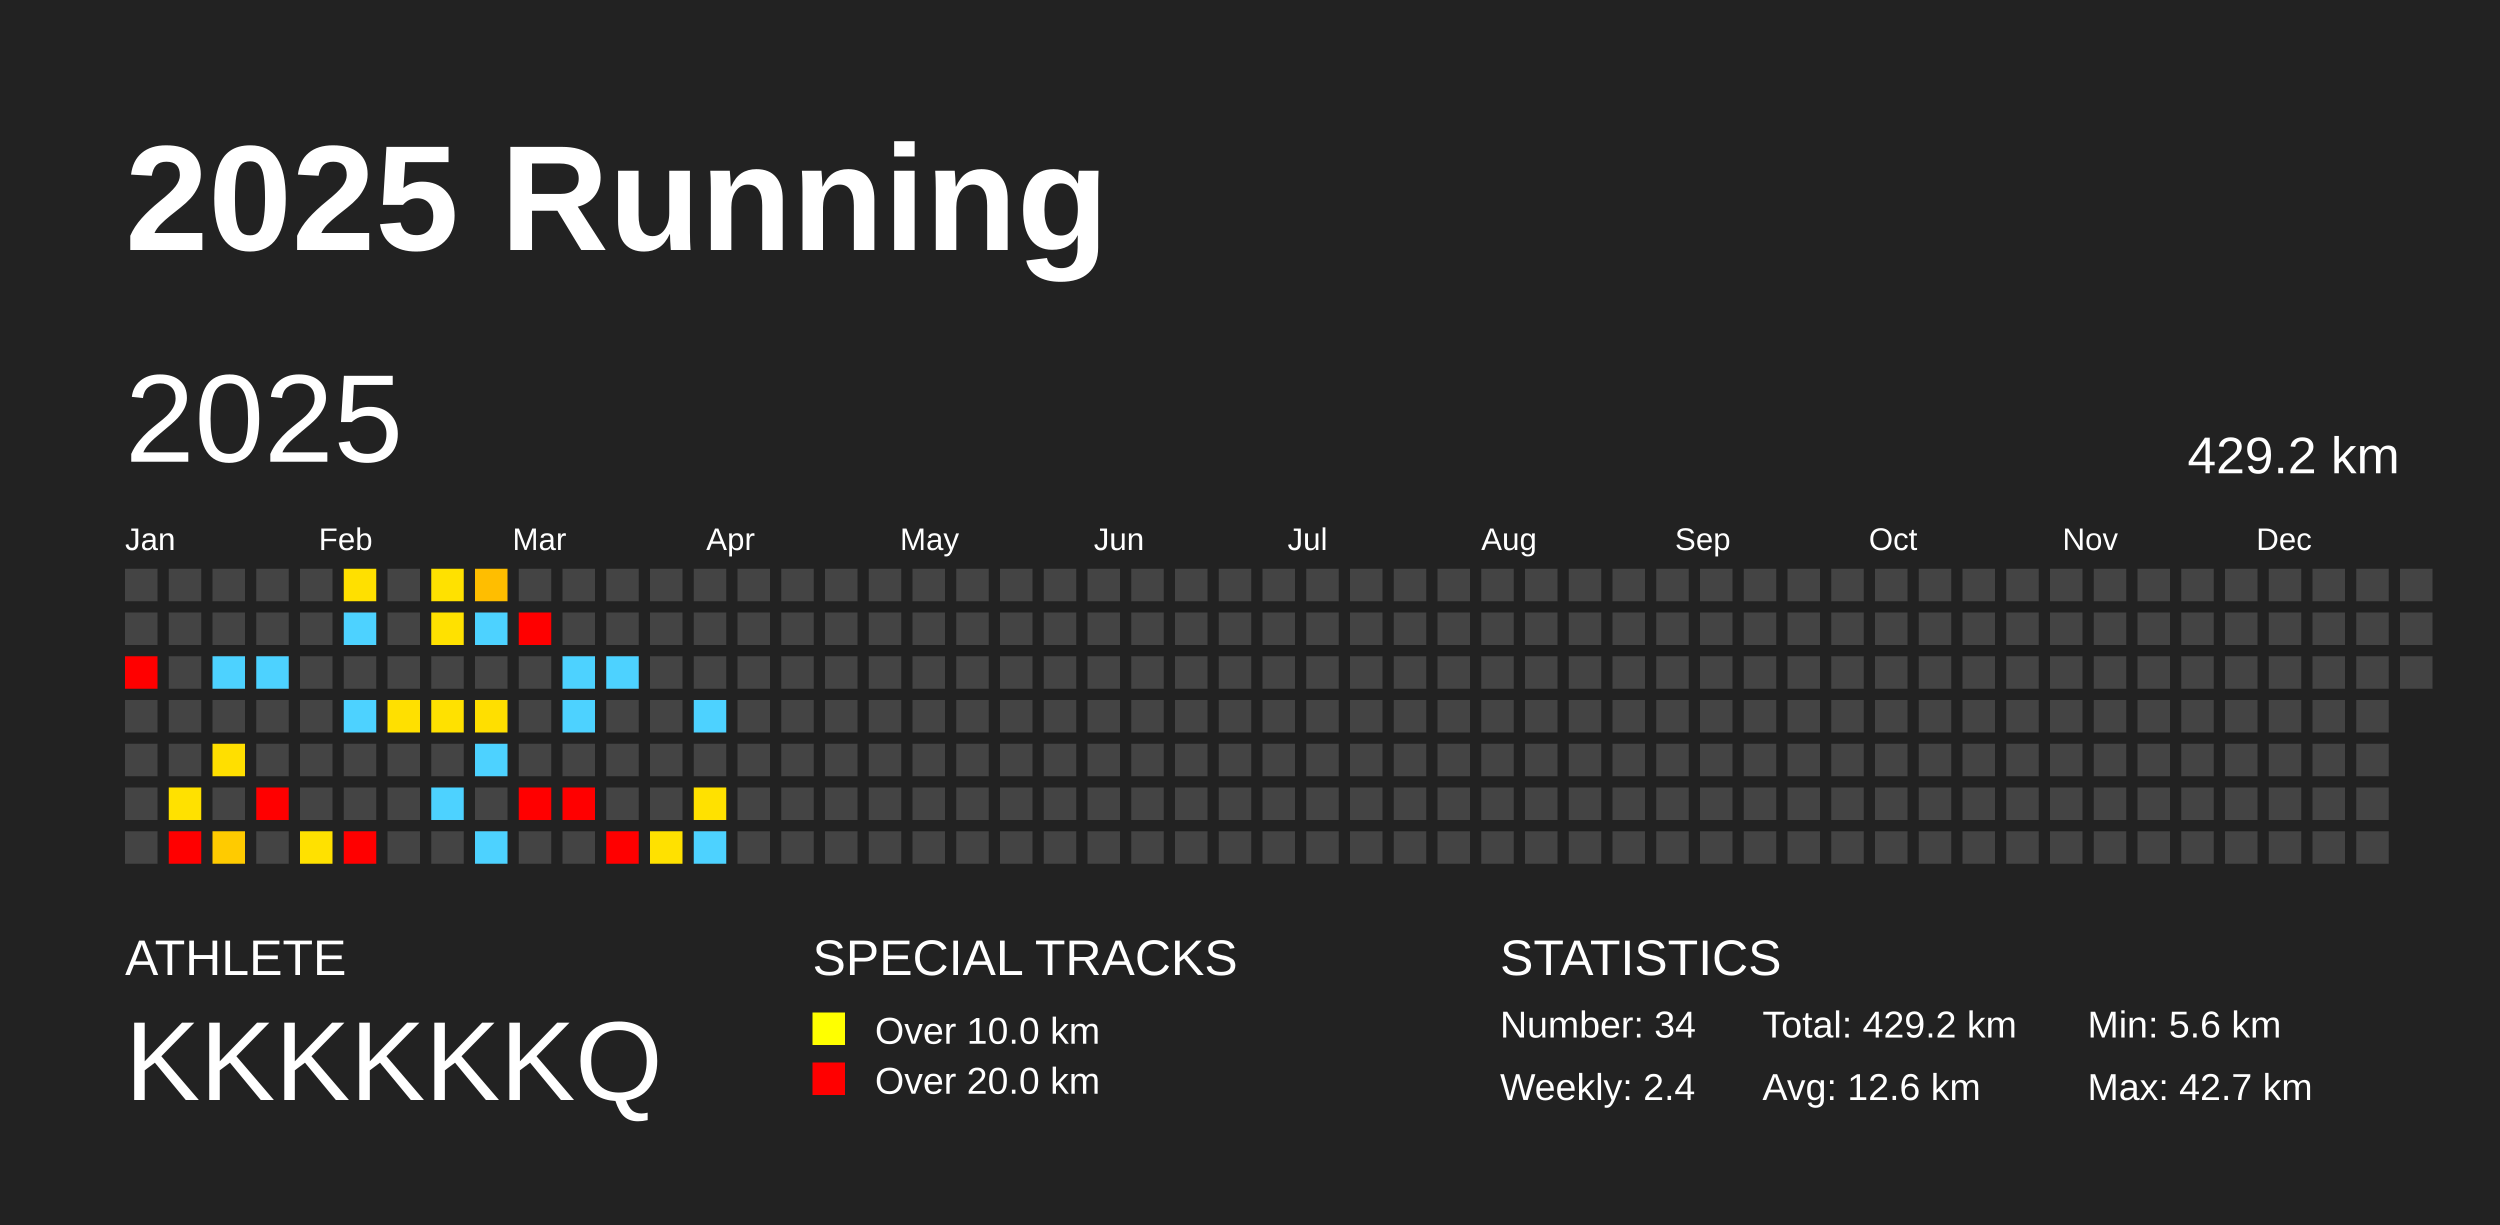
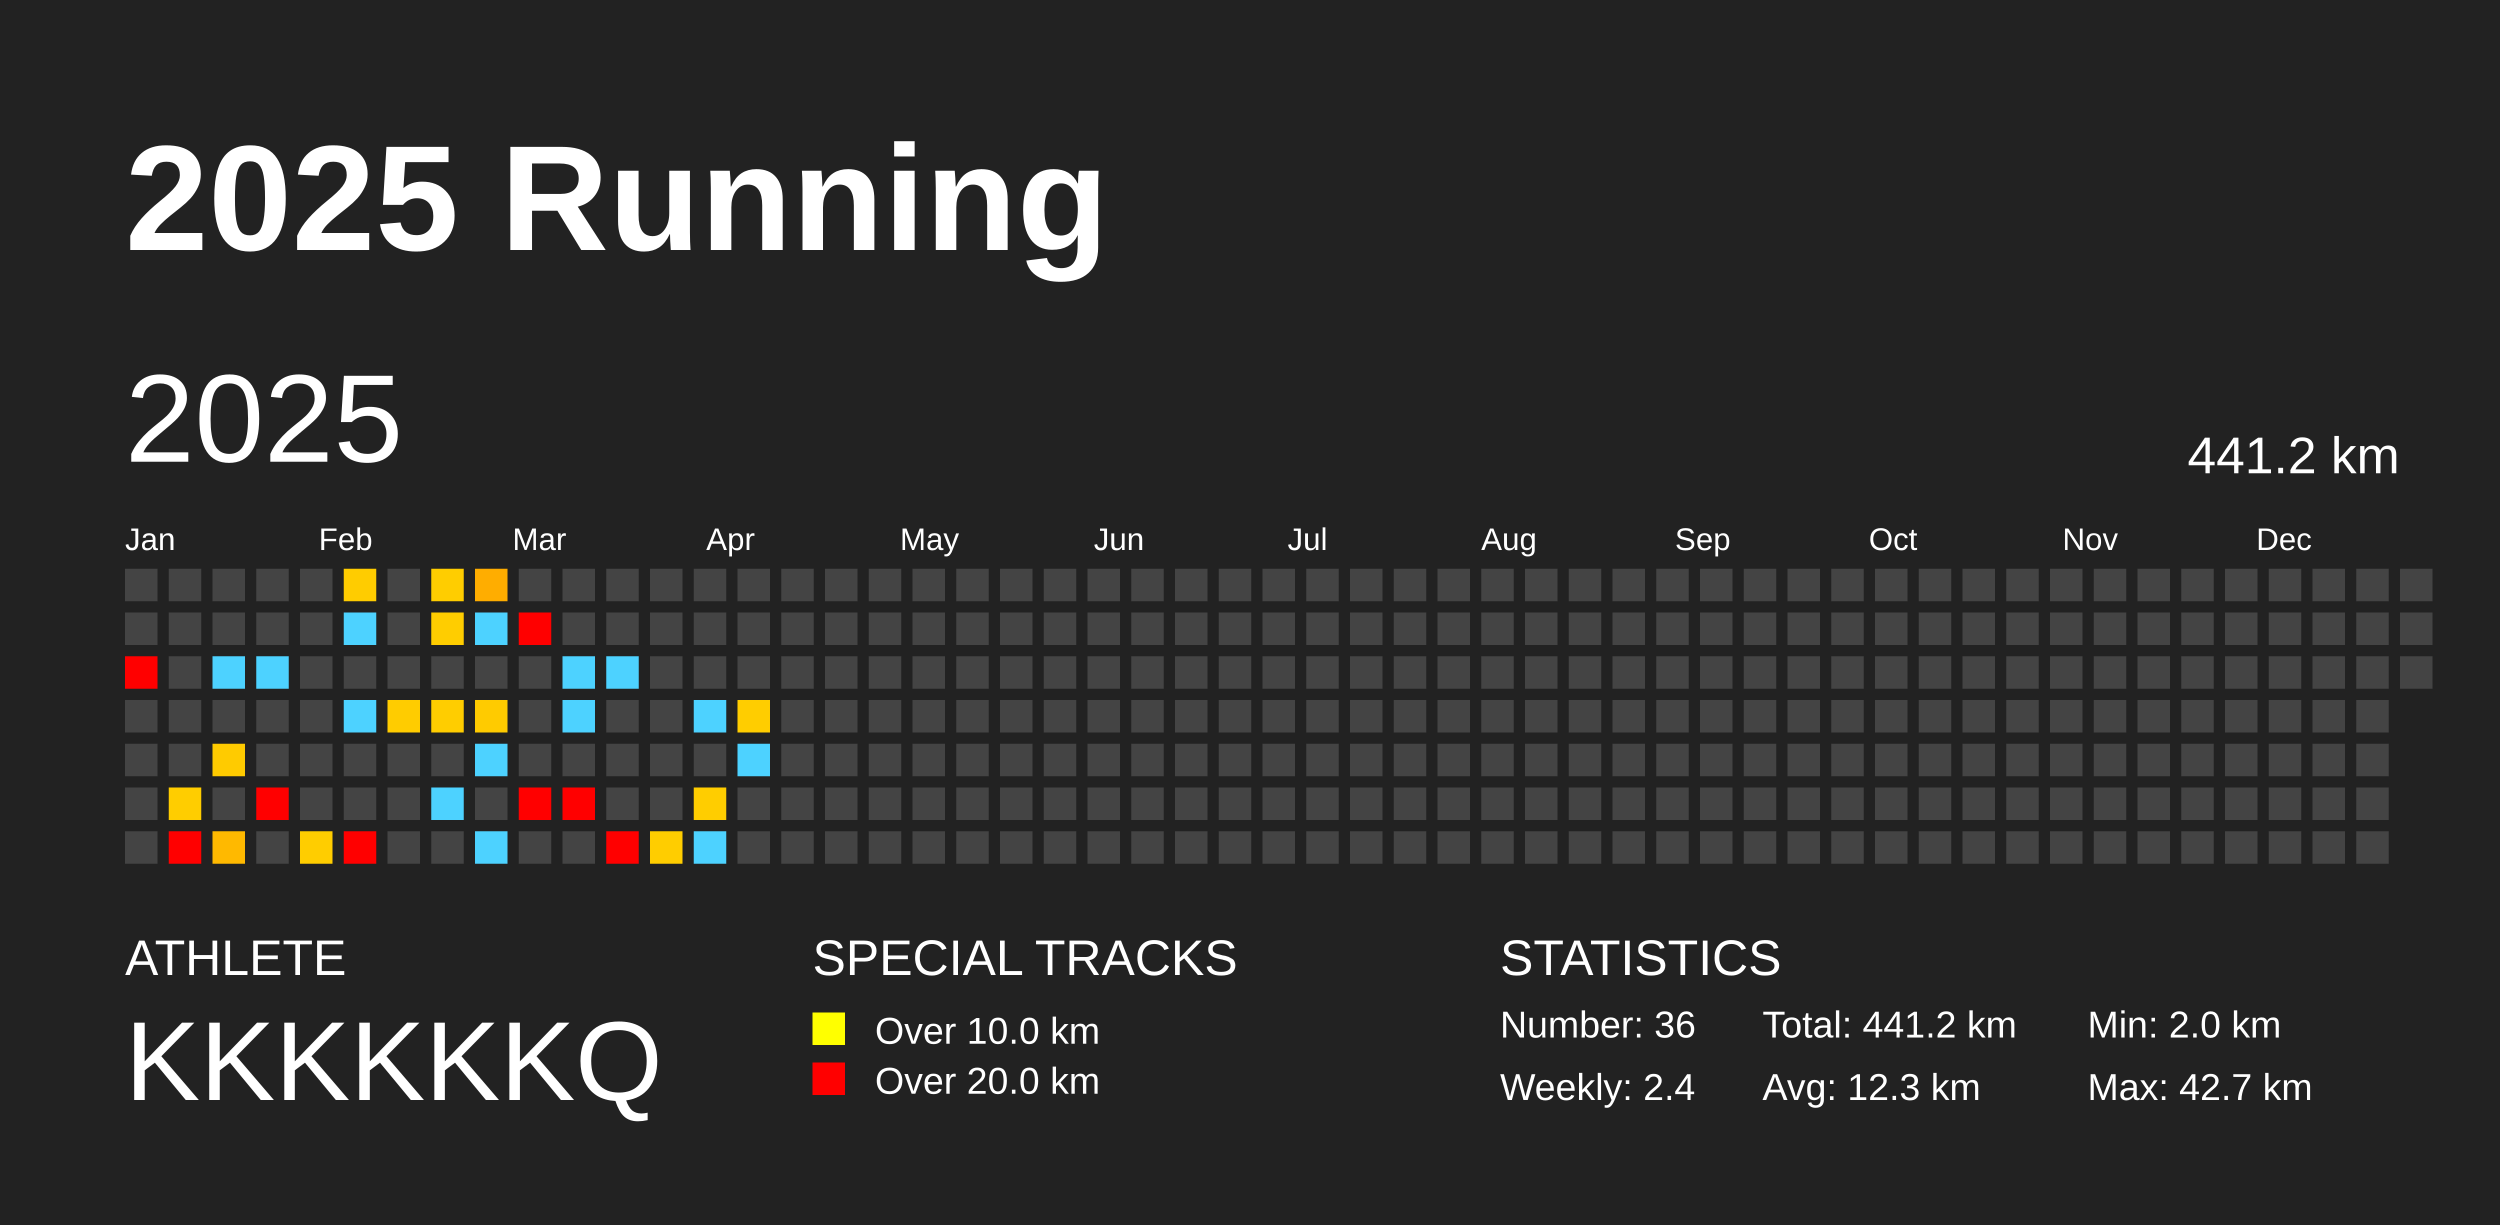
<svg xmlns="http://www.w3.org/2000/svg" baseProfile="full" height="98mm" version="1.1" viewBox="0,0,200,98" width="200mm">
  <defs />
  <rect fill="#222222" height="98" width="200" x="0" y="0" />
  <text fill="#FFFFFF" style="font-size:12px; font-family:Arial; font-weight:bold;" x="10" y="20">2025 Running</text>
  <text fill="#FFFFFF" style="font-size:4px; font-family:Arial" x="10" y="78">ATHLETE</text>
  <text fill="#FFFFFF" style="font-size:9px; font-family:Arial" x="10" y="88">KKKKKKQ</text>
  <text fill="#FFFFFF" style="font-size:4px; font-family:Arial" x="65" y="78">SPECIAL TRACKS</text>
  <rect fill="yellow" height="2.6" width="2.6" x="65" y="81" />
  <text fill="#FFFFFF" style="font-size:3px; font-family:Arial" x="70" y="83.5">Over 10.0 km</text>
  <rect fill="red" height="2.6" width="2.6" x="65" y="85" />
  <text fill="#FFFFFF" style="font-size:3px; font-family:Arial" x="70" y="87.5">Over 20.0 km</text>
  <text fill="#FFFFFF" style="font-size:4px; font-family:Arial" x="120" y="78">STATISTICS</text>
-   <text fill="#FFFFFF" style="font-size:3px; font-family:Arial" x="120" y="83">Number: 34</text>
+   <text fill="#FFFFFF" style="font-size:3px; font-family:Arial" x="120" y="83">Number: 36</text>
  <text fill="#FFFFFF" style="font-size:3px; font-family:Arial" x="120" y="88">Weekly: 2.4</text>
-   <text fill="#FFFFFF" style="font-size:3px; font-family:Arial" x="141" y="83">Total: 429.2 km</text>
-   <text fill="#FFFFFF" style="font-size:3px; font-family:Arial" x="141" y="88">Avg: 12.6 km</text>
-   <text fill="#FFFFFF" style="font-size:3px; font-family:Arial" x="167" y="83">Min: 5.6 km</text>
+   <text fill="#FFFFFF" style="font-size:3px; font-family:Arial" x="141" y="83">Total: 441.2 km</text>
+   <text fill="#FFFFFF" style="font-size:3px; font-family:Arial" x="141" y="88">Avg: 12.3 km</text>
+   <text fill="#FFFFFF" style="font-size:3px; font-family:Arial" x="167" y="83">Min: 2.0 km</text>
  <text fill="#FFFFFF" style="font-size:3px; font-family:Arial" x="167" y="88">Max: 42.7 km</text>
  <text dominant-baseline="hanging" fill="#FFFFFF" style="font-size:10.0px; font-family:Arial;" x="10" y="30">2025</text>
-   <text dominant-baseline="hanging" fill="#FFFFFF" style="font-size:4.125px; font-family:Arial;" x="175" y="35">429.2 km</text>
+   <text dominant-baseline="hanging" fill="#FFFFFF" style="font-size:4.125px; font-family:Arial;" x="175" y="35">441.2 km</text>
  <text fill="#FFFFFF" style="font-size:2.5px; font-family:Arial" x="10.0" y="44">Jan</text>
  <text fill="#FFFFFF" style="font-size:2.5px; font-family:Arial" x="25.5" y="44">Feb</text>
  <text fill="#FFFFFF" style="font-size:2.5px; font-family:Arial" x="41.0" y="44">Mar</text>
  <text fill="#FFFFFF" style="font-size:2.5px; font-family:Arial" x="56.5" y="44">Apr</text>
  <text fill="#FFFFFF" style="font-size:2.5px; font-family:Arial" x="72.0" y="44">May</text>
  <text fill="#FFFFFF" style="font-size:2.5px; font-family:Arial" x="87.5" y="44">Jun</text>
  <text fill="#FFFFFF" style="font-size:2.5px; font-family:Arial" x="103.0" y="44">Jul</text>
  <text fill="#FFFFFF" style="font-size:2.5px; font-family:Arial" x="118.5" y="44">Aug</text>
  <text fill="#FFFFFF" style="font-size:2.5px; font-family:Arial" x="134.0" y="44">Sep</text>
  <text fill="#FFFFFF" style="font-size:2.5px; font-family:Arial" x="149.5" y="44">Oct</text>
  <text fill="#FFFFFF" style="font-size:2.5px; font-family:Arial" x="165.0" y="44">Nov</text>
  <text fill="#FFFFFF" style="font-size:2.5px; font-family:Arial" x="180.5" y="44">Dec</text>
  <rect fill="#444444" height="2.6" width="2.6" x="10.0" y="45.5" />
  <rect fill="#444444" height="2.6" width="2.6" x="10.0" y="49.0" />
  <rect fill="red" height="2.6" width="2.6" x="10.0" y="52.5" />
  <rect fill="#444444" height="2.6" width="2.6" x="10.0" y="56.0" />
  <rect fill="#444444" height="2.6" width="2.6" x="10.0" y="59.5" />
  <rect fill="#444444" height="2.6" width="2.6" x="10.0" y="63.0" />
  <rect fill="#444444" height="2.6" width="2.6" x="10.0" y="66.5" />
  <rect fill="#444444" height="2.6" width="2.6" x="13.5" y="45.5" />
  <rect fill="#444444" height="2.6" width="2.6" x="13.5" y="49.0" />
  <rect fill="#444444" height="2.6" width="2.6" x="13.5" y="52.5" />
  <rect fill="#444444" height="2.6" width="2.6" x="13.5" y="56.0" />
  <rect fill="#444444" height="2.6" width="2.6" x="13.5" y="59.5" />
-   <rect fill="#ffe100" height="2.6" width="2.6" x="13.5" y="63.0" />
+   <rect fill="#ffcd00" height="2.6" width="2.6" x="13.5" y="63.0" />
  <rect fill="red" height="2.6" width="2.6" x="13.5" y="66.5" />
  <rect fill="#444444" height="2.6" width="2.6" x="17.0" y="45.5" />
  <rect fill="#444444" height="2.6" width="2.6" x="17.0" y="49.0" />
  <rect fill="#4dd2ff" height="2.6" width="2.6" x="17.0" y="52.5" />
  <rect fill="#444444" height="2.6" width="2.6" x="17.0" y="56.0" />
-   <rect fill="#ffdf00" height="2.6" width="2.6" x="17.0" y="59.5" />
+   <rect fill="#ffcb00" height="2.6" width="2.6" x="17.0" y="59.5" />
  <rect fill="#444444" height="2.6" width="2.6" x="17.0" y="63.0" />
-   <rect fill="#ffcb00" height="2.6" width="2.6" x="17.0" y="66.5" />
+   <rect fill="#ffb900" height="2.6" width="2.6" x="17.0" y="66.5" />
  <rect fill="#444444" height="2.6" width="2.6" x="20.5" y="45.5" />
  <rect fill="#444444" height="2.6" width="2.6" x="20.5" y="49.0" />
  <rect fill="#4dd2ff" height="2.6" width="2.6" x="20.5" y="52.5" />
  <rect fill="#444444" height="2.6" width="2.6" x="20.5" y="56.0" />
  <rect fill="#444444" height="2.6" width="2.6" x="20.5" y="59.5" />
  <rect fill="red" height="2.6" width="2.6" x="20.5" y="63.0" />
  <rect fill="#444444" height="2.6" width="2.6" x="20.5" y="66.5" />
  <rect fill="#444444" height="2.6" width="2.6" x="24.0" y="45.5" />
  <rect fill="#444444" height="2.6" width="2.6" x="24.0" y="49.0" />
  <rect fill="#444444" height="2.6" width="2.6" x="24.0" y="52.5" />
  <rect fill="#444444" height="2.6" width="2.6" x="24.0" y="56.0" />
  <rect fill="#444444" height="2.6" width="2.6" x="24.0" y="59.5" />
  <rect fill="#444444" height="2.6" width="2.6" x="24.0" y="63.0" />
-   <rect fill="#ffe100" height="2.6" width="2.6" x="24.0" y="66.5" />
-   <rect fill="#ffe000" height="2.6" width="2.6" x="27.5" y="45.5" />
+   <rect fill="#ffcd00" height="2.6" width="2.6" x="24.0" y="66.5" />
+   <rect fill="#ffcc00" height="2.6" width="2.6" x="27.5" y="45.5" />
  <rect fill="#4dd2ff" height="2.6" width="2.6" x="27.5" y="49.0" />
  <rect fill="#444444" height="2.6" width="2.6" x="27.5" y="52.5" />
  <rect fill="#4dd2ff" height="2.6" width="2.6" x="27.5" y="56.0" />
  <rect fill="#444444" height="2.6" width="2.6" x="27.5" y="59.5" />
  <rect fill="#444444" height="2.6" width="2.6" x="27.5" y="63.0" />
  <rect fill="red" height="2.6" width="2.6" x="27.5" y="66.5" />
  <rect fill="#444444" height="2.6" width="2.6" x="31.0" y="45.5" />
  <rect fill="#444444" height="2.6" width="2.6" x="31.0" y="49.0" />
  <rect fill="#444444" height="2.6" width="2.6" x="31.0" y="52.5" />
-   <rect fill="#ffe000" height="2.6" width="2.6" x="31.0" y="56.0" />
+   <rect fill="#ffcc00" height="2.6" width="2.6" x="31.0" y="56.0" />
  <rect fill="#444444" height="2.6" width="2.6" x="31.0" y="59.5" />
  <rect fill="#444444" height="2.6" width="2.6" x="31.0" y="63.0" />
  <rect fill="#444444" height="2.6" width="2.6" x="31.0" y="66.5" />
-   <rect fill="#ffe100" height="2.6" width="2.6" x="34.5" y="45.5" />
-   <rect fill="#ffe100" height="2.6" width="2.6" x="34.5" y="49.0" />
+   <rect fill="#ffcd00" height="2.6" width="2.6" x="34.5" y="45.5" />
+   <rect fill="#ffcd00" height="2.6" width="2.6" x="34.5" y="49.0" />
  <rect fill="#444444" height="2.6" width="2.6" x="34.5" y="52.5" />
-   <rect fill="#ffe100" height="2.6" width="2.6" x="34.5" y="56.0" />
+   <rect fill="#ffcd00" height="2.6" width="2.6" x="34.5" y="56.0" />
  <rect fill="#444444" height="2.6" width="2.6" x="34.5" y="59.5" />
  <rect fill="#4dd2ff" height="2.6" width="2.6" x="34.5" y="63.0" />
  <rect fill="#444444" height="2.6" width="2.6" x="34.5" y="66.5" />
-   <rect fill="#ffbe00" height="2.6" width="2.6" x="38.0" y="45.5" />
+   <rect fill="#ffad00" height="2.6" width="2.6" x="38.0" y="45.5" />
  <rect fill="#4dd2ff" height="2.6" width="2.6" x="38.0" y="49.0" />
  <rect fill="#444444" height="2.6" width="2.6" x="38.0" y="52.5" />
-   <rect fill="#ffdf00" height="2.6" width="2.6" x="38.0" y="56.0" />
+   <rect fill="#ffcb00" height="2.6" width="2.6" x="38.0" y="56.0" />
  <rect fill="#4dd2ff" height="2.6" width="2.6" x="38.0" y="59.5" />
  <rect fill="#444444" height="2.6" width="2.6" x="38.0" y="63.0" />
  <rect fill="#4dd2ff" height="2.6" width="2.6" x="38.0" y="66.5" />
  <rect fill="#444444" height="2.6" width="2.6" x="41.5" y="45.5" />
  <rect fill="red" height="2.6" width="2.6" x="41.5" y="49.0" />
  <rect fill="#444444" height="2.6" width="2.6" x="41.5" y="52.5" />
  <rect fill="#444444" height="2.6" width="2.6" x="41.5" y="56.0" />
  <rect fill="#444444" height="2.6" width="2.6" x="41.5" y="59.5" />
  <rect fill="red" height="2.6" width="2.6" x="41.5" y="63.0" />
  <rect fill="#444444" height="2.6" width="2.6" x="41.5" y="66.5" />
  <rect fill="#444444" height="2.6" width="2.6" x="45.0" y="45.5" />
  <rect fill="#444444" height="2.6" width="2.6" x="45.0" y="49.0" />
  <rect fill="#4dd2ff" height="2.6" width="2.6" x="45.0" y="52.5" />
  <rect fill="#4dd2ff" height="2.6" width="2.6" x="45.0" y="56.0" />
  <rect fill="#444444" height="2.6" width="2.6" x="45.0" y="59.5" />
  <rect fill="red" height="2.6" width="2.6" x="45.0" y="63.0" />
  <rect fill="#444444" height="2.6" width="2.6" x="45.0" y="66.5" />
  <rect fill="#444444" height="2.6" width="2.6" x="48.5" y="45.5" />
  <rect fill="#444444" height="2.6" width="2.6" x="48.5" y="49.0" />
  <rect fill="#4dd2ff" height="2.6" width="2.6" x="48.5" y="52.5" />
  <rect fill="#444444" height="2.6" width="2.6" x="48.5" y="56.0" />
  <rect fill="#444444" height="2.6" width="2.6" x="48.5" y="59.5" />
  <rect fill="#444444" height="2.6" width="2.6" x="48.5" y="63.0" />
  <rect fill="red" height="2.6" width="2.6" x="48.5" y="66.5" />
  <rect fill="#444444" height="2.6" width="2.6" x="52.0" y="45.5" />
  <rect fill="#444444" height="2.6" width="2.6" x="52.0" y="49.0" />
  <rect fill="#444444" height="2.6" width="2.6" x="52.0" y="52.5" />
  <rect fill="#444444" height="2.6" width="2.6" x="52.0" y="56.0" />
  <rect fill="#444444" height="2.6" width="2.6" x="52.0" y="59.5" />
  <rect fill="#444444" height="2.6" width="2.6" x="52.0" y="63.0" />
-   <rect fill="#ffe100" height="2.6" width="2.6" x="52.0" y="66.5" />
+   <rect fill="#ffcd00" height="2.6" width="2.6" x="52.0" y="66.5" />
  <rect fill="#444444" height="2.6" width="2.6" x="55.5" y="45.5" />
  <rect fill="#444444" height="2.6" width="2.6" x="55.5" y="49.0" />
  <rect fill="#444444" height="2.6" width="2.6" x="55.5" y="52.5" />
  <rect fill="#4dd2ff" height="2.6" width="2.6" x="55.5" y="56.0" />
  <rect fill="#444444" height="2.6" width="2.6" x="55.5" y="59.5" />
-   <rect fill="#ffe100" height="2.6" width="2.6" x="55.5" y="63.0" />
+   <rect fill="#ffcd00" height="2.6" width="2.6" x="55.5" y="63.0" />
  <rect fill="#4dd2ff" height="2.6" width="2.6" x="55.5" y="66.5" />
  <rect fill="#444444" height="2.6" width="2.6" x="59.0" y="45.5" />
  <rect fill="#444444" height="2.6" width="2.6" x="59.0" y="49.0" />
  <rect fill="#444444" height="2.6" width="2.6" x="59.0" y="52.5" />
-   <rect fill="#444444" height="2.6" width="2.6" x="59.0" y="56.0" />
-   <rect fill="#444444" height="2.6" width="2.6" x="59.0" y="59.5" />
+   <rect fill="#ffcd00" height="2.6" width="2.6" x="59.0" y="56.0" />
+   <rect fill="#4dd2ff" height="2.6" width="2.6" x="59.0" y="59.5" />
  <rect fill="#444444" height="2.6" width="2.6" x="59.0" y="63.0" />
  <rect fill="#444444" height="2.6" width="2.6" x="59.0" y="66.5" />
  <rect fill="#444444" height="2.6" width="2.6" x="62.5" y="45.5" />
  <rect fill="#444444" height="2.6" width="2.6" x="62.5" y="49.0" />
  <rect fill="#444444" height="2.6" width="2.6" x="62.5" y="52.5" />
  <rect fill="#444444" height="2.6" width="2.6" x="62.5" y="56.0" />
  <rect fill="#444444" height="2.6" width="2.6" x="62.5" y="59.5" />
  <rect fill="#444444" height="2.6" width="2.6" x="62.5" y="63.0" />
  <rect fill="#444444" height="2.6" width="2.6" x="62.5" y="66.5" />
  <rect fill="#444444" height="2.6" width="2.6" x="66.0" y="45.5" />
  <rect fill="#444444" height="2.6" width="2.6" x="66.0" y="49.0" />
  <rect fill="#444444" height="2.6" width="2.6" x="66.0" y="52.5" />
  <rect fill="#444444" height="2.6" width="2.6" x="66.0" y="56.0" />
  <rect fill="#444444" height="2.6" width="2.6" x="66.0" y="59.5" />
  <rect fill="#444444" height="2.6" width="2.6" x="66.0" y="63.0" />
  <rect fill="#444444" height="2.6" width="2.6" x="66.0" y="66.5" />
  <rect fill="#444444" height="2.6" width="2.6" x="69.5" y="45.5" />
  <rect fill="#444444" height="2.6" width="2.6" x="69.5" y="49.0" />
  <rect fill="#444444" height="2.6" width="2.6" x="69.5" y="52.5" />
  <rect fill="#444444" height="2.6" width="2.6" x="69.5" y="56.0" />
  <rect fill="#444444" height="2.6" width="2.6" x="69.5" y="59.5" />
  <rect fill="#444444" height="2.6" width="2.6" x="69.5" y="63.0" />
  <rect fill="#444444" height="2.6" width="2.6" x="69.5" y="66.5" />
  <rect fill="#444444" height="2.6" width="2.6" x="73.0" y="45.5" />
  <rect fill="#444444" height="2.6" width="2.6" x="73.0" y="49.0" />
  <rect fill="#444444" height="2.6" width="2.6" x="73.0" y="52.5" />
  <rect fill="#444444" height="2.6" width="2.6" x="73.0" y="56.0" />
  <rect fill="#444444" height="2.6" width="2.6" x="73.0" y="59.5" />
  <rect fill="#444444" height="2.6" width="2.6" x="73.0" y="63.0" />
  <rect fill="#444444" height="2.6" width="2.6" x="73.0" y="66.5" />
  <rect fill="#444444" height="2.6" width="2.6" x="76.5" y="45.5" />
  <rect fill="#444444" height="2.6" width="2.6" x="76.5" y="49.0" />
  <rect fill="#444444" height="2.6" width="2.6" x="76.5" y="52.5" />
  <rect fill="#444444" height="2.6" width="2.6" x="76.5" y="56.0" />
  <rect fill="#444444" height="2.6" width="2.6" x="76.5" y="59.5" />
  <rect fill="#444444" height="2.6" width="2.6" x="76.5" y="63.0" />
  <rect fill="#444444" height="2.6" width="2.6" x="76.5" y="66.5" />
  <rect fill="#444444" height="2.6" width="2.6" x="80.0" y="45.5" />
  <rect fill="#444444" height="2.6" width="2.6" x="80.0" y="49.0" />
  <rect fill="#444444" height="2.6" width="2.6" x="80.0" y="52.5" />
  <rect fill="#444444" height="2.6" width="2.6" x="80.0" y="56.0" />
  <rect fill="#444444" height="2.6" width="2.6" x="80.0" y="59.5" />
  <rect fill="#444444" height="2.6" width="2.6" x="80.0" y="63.0" />
  <rect fill="#444444" height="2.6" width="2.6" x="80.0" y="66.5" />
  <rect fill="#444444" height="2.6" width="2.6" x="83.5" y="45.5" />
  <rect fill="#444444" height="2.6" width="2.6" x="83.5" y="49.0" />
  <rect fill="#444444" height="2.6" width="2.6" x="83.5" y="52.5" />
  <rect fill="#444444" height="2.6" width="2.6" x="83.5" y="56.0" />
  <rect fill="#444444" height="2.6" width="2.6" x="83.5" y="59.5" />
  <rect fill="#444444" height="2.6" width="2.6" x="83.5" y="63.0" />
  <rect fill="#444444" height="2.6" width="2.6" x="83.5" y="66.5" />
  <rect fill="#444444" height="2.6" width="2.6" x="87.0" y="45.5" />
  <rect fill="#444444" height="2.6" width="2.6" x="87.0" y="49.0" />
  <rect fill="#444444" height="2.6" width="2.6" x="87.0" y="52.5" />
  <rect fill="#444444" height="2.6" width="2.6" x="87.0" y="56.0" />
  <rect fill="#444444" height="2.6" width="2.6" x="87.0" y="59.5" />
  <rect fill="#444444" height="2.6" width="2.6" x="87.0" y="63.0" />
  <rect fill="#444444" height="2.6" width="2.6" x="87.0" y="66.5" />
  <rect fill="#444444" height="2.6" width="2.6" x="90.5" y="45.5" />
  <rect fill="#444444" height="2.6" width="2.6" x="90.5" y="49.0" />
  <rect fill="#444444" height="2.6" width="2.6" x="90.5" y="52.5" />
  <rect fill="#444444" height="2.6" width="2.6" x="90.5" y="56.0" />
  <rect fill="#444444" height="2.6" width="2.6" x="90.5" y="59.5" />
  <rect fill="#444444" height="2.6" width="2.6" x="90.5" y="63.0" />
  <rect fill="#444444" height="2.6" width="2.6" x="90.5" y="66.5" />
  <rect fill="#444444" height="2.6" width="2.6" x="94.0" y="45.5" />
  <rect fill="#444444" height="2.6" width="2.6" x="94.0" y="49.0" />
  <rect fill="#444444" height="2.6" width="2.6" x="94.0" y="52.5" />
  <rect fill="#444444" height="2.6" width="2.6" x="94.0" y="56.0" />
  <rect fill="#444444" height="2.6" width="2.6" x="94.0" y="59.5" />
  <rect fill="#444444" height="2.6" width="2.6" x="94.0" y="63.0" />
  <rect fill="#444444" height="2.6" width="2.6" x="94.0" y="66.5" />
  <rect fill="#444444" height="2.6" width="2.6" x="97.5" y="45.5" />
  <rect fill="#444444" height="2.6" width="2.6" x="97.5" y="49.0" />
  <rect fill="#444444" height="2.6" width="2.6" x="97.5" y="52.5" />
  <rect fill="#444444" height="2.6" width="2.6" x="97.5" y="56.0" />
  <rect fill="#444444" height="2.6" width="2.6" x="97.5" y="59.5" />
  <rect fill="#444444" height="2.6" width="2.6" x="97.5" y="63.0" />
  <rect fill="#444444" height="2.6" width="2.6" x="97.5" y="66.5" />
  <rect fill="#444444" height="2.6" width="2.6" x="101.0" y="45.5" />
  <rect fill="#444444" height="2.6" width="2.6" x="101.0" y="49.0" />
  <rect fill="#444444" height="2.6" width="2.6" x="101.0" y="52.5" />
  <rect fill="#444444" height="2.6" width="2.6" x="101.0" y="56.0" />
  <rect fill="#444444" height="2.6" width="2.6" x="101.0" y="59.5" />
  <rect fill="#444444" height="2.6" width="2.6" x="101.0" y="63.0" />
  <rect fill="#444444" height="2.6" width="2.6" x="101.0" y="66.5" />
  <rect fill="#444444" height="2.6" width="2.6" x="104.5" y="45.5" />
  <rect fill="#444444" height="2.6" width="2.6" x="104.5" y="49.0" />
  <rect fill="#444444" height="2.6" width="2.6" x="104.5" y="52.5" />
  <rect fill="#444444" height="2.6" width="2.6" x="104.5" y="56.0" />
  <rect fill="#444444" height="2.6" width="2.6" x="104.5" y="59.5" />
  <rect fill="#444444" height="2.6" width="2.6" x="104.5" y="63.0" />
  <rect fill="#444444" height="2.6" width="2.6" x="104.5" y="66.5" />
  <rect fill="#444444" height="2.6" width="2.6" x="108.0" y="45.5" />
  <rect fill="#444444" height="2.6" width="2.6" x="108.0" y="49.0" />
  <rect fill="#444444" height="2.6" width="2.6" x="108.0" y="52.5" />
  <rect fill="#444444" height="2.6" width="2.6" x="108.0" y="56.0" />
  <rect fill="#444444" height="2.6" width="2.6" x="108.0" y="59.5" />
  <rect fill="#444444" height="2.6" width="2.6" x="108.0" y="63.0" />
  <rect fill="#444444" height="2.6" width="2.6" x="108.0" y="66.5" />
  <rect fill="#444444" height="2.6" width="2.6" x="111.5" y="45.5" />
  <rect fill="#444444" height="2.6" width="2.6" x="111.5" y="49.0" />
  <rect fill="#444444" height="2.6" width="2.6" x="111.5" y="52.5" />
  <rect fill="#444444" height="2.6" width="2.6" x="111.5" y="56.0" />
  <rect fill="#444444" height="2.6" width="2.6" x="111.5" y="59.5" />
  <rect fill="#444444" height="2.6" width="2.6" x="111.5" y="63.0" />
  <rect fill="#444444" height="2.6" width="2.6" x="111.5" y="66.5" />
  <rect fill="#444444" height="2.6" width="2.6" x="115.0" y="45.5" />
  <rect fill="#444444" height="2.6" width="2.6" x="115.0" y="49.0" />
  <rect fill="#444444" height="2.6" width="2.6" x="115.0" y="52.5" />
  <rect fill="#444444" height="2.6" width="2.6" x="115.0" y="56.0" />
  <rect fill="#444444" height="2.6" width="2.6" x="115.0" y="59.5" />
  <rect fill="#444444" height="2.6" width="2.6" x="115.0" y="63.0" />
  <rect fill="#444444" height="2.6" width="2.6" x="115.0" y="66.5" />
  <rect fill="#444444" height="2.6" width="2.6" x="118.5" y="45.5" />
  <rect fill="#444444" height="2.6" width="2.6" x="118.5" y="49.0" />
  <rect fill="#444444" height="2.6" width="2.6" x="118.5" y="52.5" />
  <rect fill="#444444" height="2.6" width="2.6" x="118.5" y="56.0" />
  <rect fill="#444444" height="2.6" width="2.6" x="118.5" y="59.5" />
  <rect fill="#444444" height="2.6" width="2.6" x="118.5" y="63.0" />
  <rect fill="#444444" height="2.6" width="2.6" x="118.5" y="66.5" />
  <rect fill="#444444" height="2.6" width="2.6" x="122.0" y="45.5" />
  <rect fill="#444444" height="2.6" width="2.6" x="122.0" y="49.0" />
  <rect fill="#444444" height="2.6" width="2.6" x="122.0" y="52.5" />
  <rect fill="#444444" height="2.6" width="2.6" x="122.0" y="56.0" />
  <rect fill="#444444" height="2.6" width="2.6" x="122.0" y="59.5" />
  <rect fill="#444444" height="2.6" width="2.6" x="122.0" y="63.0" />
  <rect fill="#444444" height="2.6" width="2.6" x="122.0" y="66.5" />
  <rect fill="#444444" height="2.6" width="2.6" x="125.5" y="45.5" />
  <rect fill="#444444" height="2.6" width="2.6" x="125.5" y="49.0" />
  <rect fill="#444444" height="2.6" width="2.6" x="125.5" y="52.5" />
  <rect fill="#444444" height="2.6" width="2.6" x="125.5" y="56.0" />
  <rect fill="#444444" height="2.6" width="2.6" x="125.5" y="59.5" />
  <rect fill="#444444" height="2.6" width="2.6" x="125.5" y="63.0" />
  <rect fill="#444444" height="2.6" width="2.6" x="125.5" y="66.5" />
  <rect fill="#444444" height="2.6" width="2.6" x="129.0" y="45.5" />
  <rect fill="#444444" height="2.6" width="2.6" x="129.0" y="49.0" />
  <rect fill="#444444" height="2.6" width="2.6" x="129.0" y="52.5" />
  <rect fill="#444444" height="2.6" width="2.6" x="129.0" y="56.0" />
  <rect fill="#444444" height="2.6" width="2.6" x="129.0" y="59.5" />
  <rect fill="#444444" height="2.6" width="2.6" x="129.0" y="63.0" />
  <rect fill="#444444" height="2.6" width="2.6" x="129.0" y="66.5" />
  <rect fill="#444444" height="2.6" width="2.6" x="132.5" y="45.5" />
  <rect fill="#444444" height="2.6" width="2.6" x="132.5" y="49.0" />
  <rect fill="#444444" height="2.6" width="2.6" x="132.5" y="52.5" />
  <rect fill="#444444" height="2.6" width="2.6" x="132.5" y="56.0" />
  <rect fill="#444444" height="2.6" width="2.6" x="132.5" y="59.5" />
  <rect fill="#444444" height="2.6" width="2.6" x="132.5" y="63.0" />
  <rect fill="#444444" height="2.6" width="2.6" x="132.5" y="66.5" />
  <rect fill="#444444" height="2.6" width="2.6" x="136.0" y="45.5" />
  <rect fill="#444444" height="2.6" width="2.6" x="136.0" y="49.0" />
  <rect fill="#444444" height="2.6" width="2.6" x="136.0" y="52.5" />
  <rect fill="#444444" height="2.6" width="2.6" x="136.0" y="56.0" />
  <rect fill="#444444" height="2.6" width="2.6" x="136.0" y="59.5" />
  <rect fill="#444444" height="2.6" width="2.6" x="136.0" y="63.0" />
  <rect fill="#444444" height="2.6" width="2.6" x="136.0" y="66.5" />
  <rect fill="#444444" height="2.6" width="2.6" x="139.5" y="45.5" />
  <rect fill="#444444" height="2.6" width="2.6" x="139.5" y="49.0" />
  <rect fill="#444444" height="2.6" width="2.6" x="139.5" y="52.5" />
  <rect fill="#444444" height="2.6" width="2.6" x="139.5" y="56.0" />
  <rect fill="#444444" height="2.6" width="2.6" x="139.5" y="59.5" />
  <rect fill="#444444" height="2.6" width="2.6" x="139.5" y="63.0" />
  <rect fill="#444444" height="2.6" width="2.6" x="139.5" y="66.5" />
  <rect fill="#444444" height="2.6" width="2.6" x="143.0" y="45.5" />
  <rect fill="#444444" height="2.6" width="2.6" x="143.0" y="49.0" />
  <rect fill="#444444" height="2.6" width="2.6" x="143.0" y="52.5" />
  <rect fill="#444444" height="2.6" width="2.6" x="143.0" y="56.0" />
  <rect fill="#444444" height="2.6" width="2.6" x="143.0" y="59.5" />
  <rect fill="#444444" height="2.6" width="2.6" x="143.0" y="63.0" />
  <rect fill="#444444" height="2.6" width="2.6" x="143.0" y="66.5" />
  <rect fill="#444444" height="2.6" width="2.6" x="146.5" y="45.5" />
  <rect fill="#444444" height="2.6" width="2.6" x="146.5" y="49.0" />
  <rect fill="#444444" height="2.6" width="2.6" x="146.5" y="52.5" />
  <rect fill="#444444" height="2.6" width="2.6" x="146.5" y="56.0" />
  <rect fill="#444444" height="2.6" width="2.6" x="146.5" y="59.5" />
  <rect fill="#444444" height="2.6" width="2.6" x="146.5" y="63.0" />
  <rect fill="#444444" height="2.6" width="2.6" x="146.5" y="66.5" />
  <rect fill="#444444" height="2.6" width="2.6" x="150.0" y="45.5" />
  <rect fill="#444444" height="2.6" width="2.6" x="150.0" y="49.0" />
  <rect fill="#444444" height="2.6" width="2.6" x="150.0" y="52.5" />
  <rect fill="#444444" height="2.6" width="2.6" x="150.0" y="56.0" />
  <rect fill="#444444" height="2.6" width="2.6" x="150.0" y="59.5" />
  <rect fill="#444444" height="2.6" width="2.6" x="150.0" y="63.0" />
  <rect fill="#444444" height="2.6" width="2.6" x="150.0" y="66.5" />
  <rect fill="#444444" height="2.6" width="2.6" x="153.5" y="45.5" />
  <rect fill="#444444" height="2.6" width="2.6" x="153.5" y="49.0" />
  <rect fill="#444444" height="2.6" width="2.6" x="153.5" y="52.5" />
  <rect fill="#444444" height="2.6" width="2.6" x="153.5" y="56.0" />
  <rect fill="#444444" height="2.6" width="2.6" x="153.5" y="59.5" />
  <rect fill="#444444" height="2.6" width="2.6" x="153.5" y="63.0" />
  <rect fill="#444444" height="2.6" width="2.6" x="153.5" y="66.5" />
  <rect fill="#444444" height="2.6" width="2.6" x="157.0" y="45.5" />
  <rect fill="#444444" height="2.6" width="2.6" x="157.0" y="49.0" />
  <rect fill="#444444" height="2.6" width="2.6" x="157.0" y="52.5" />
  <rect fill="#444444" height="2.6" width="2.6" x="157.0" y="56.0" />
  <rect fill="#444444" height="2.6" width="2.6" x="157.0" y="59.5" />
  <rect fill="#444444" height="2.6" width="2.6" x="157.0" y="63.0" />
  <rect fill="#444444" height="2.6" width="2.6" x="157.0" y="66.5" />
  <rect fill="#444444" height="2.6" width="2.6" x="160.5" y="45.5" />
  <rect fill="#444444" height="2.6" width="2.6" x="160.5" y="49.0" />
  <rect fill="#444444" height="2.6" width="2.6" x="160.5" y="52.5" />
  <rect fill="#444444" height="2.6" width="2.6" x="160.5" y="56.0" />
  <rect fill="#444444" height="2.6" width="2.6" x="160.5" y="59.5" />
  <rect fill="#444444" height="2.6" width="2.6" x="160.5" y="63.0" />
  <rect fill="#444444" height="2.6" width="2.6" x="160.5" y="66.5" />
  <rect fill="#444444" height="2.6" width="2.6" x="164.0" y="45.5" />
  <rect fill="#444444" height="2.6" width="2.6" x="164.0" y="49.0" />
  <rect fill="#444444" height="2.6" width="2.6" x="164.0" y="52.5" />
  <rect fill="#444444" height="2.6" width="2.6" x="164.0" y="56.0" />
  <rect fill="#444444" height="2.6" width="2.6" x="164.0" y="59.5" />
  <rect fill="#444444" height="2.6" width="2.6" x="164.0" y="63.0" />
  <rect fill="#444444" height="2.6" width="2.6" x="164.0" y="66.5" />
  <rect fill="#444444" height="2.6" width="2.6" x="167.5" y="45.5" />
  <rect fill="#444444" height="2.6" width="2.6" x="167.5" y="49.0" />
  <rect fill="#444444" height="2.6" width="2.6" x="167.5" y="52.5" />
  <rect fill="#444444" height="2.6" width="2.6" x="167.5" y="56.0" />
  <rect fill="#444444" height="2.6" width="2.6" x="167.5" y="59.5" />
  <rect fill="#444444" height="2.6" width="2.6" x="167.5" y="63.0" />
  <rect fill="#444444" height="2.6" width="2.6" x="167.5" y="66.5" />
  <rect fill="#444444" height="2.6" width="2.6" x="171.0" y="45.5" />
  <rect fill="#444444" height="2.6" width="2.6" x="171.0" y="49.0" />
  <rect fill="#444444" height="2.6" width="2.6" x="171.0" y="52.5" />
  <rect fill="#444444" height="2.6" width="2.6" x="171.0" y="56.0" />
  <rect fill="#444444" height="2.6" width="2.6" x="171.0" y="59.5" />
  <rect fill="#444444" height="2.6" width="2.6" x="171.0" y="63.0" />
  <rect fill="#444444" height="2.6" width="2.6" x="171.0" y="66.5" />
  <rect fill="#444444" height="2.6" width="2.6" x="174.5" y="45.5" />
  <rect fill="#444444" height="2.6" width="2.6" x="174.5" y="49.0" />
  <rect fill="#444444" height="2.6" width="2.6" x="174.5" y="52.5" />
  <rect fill="#444444" height="2.6" width="2.6" x="174.5" y="56.0" />
  <rect fill="#444444" height="2.6" width="2.6" x="174.5" y="59.5" />
  <rect fill="#444444" height="2.6" width="2.6" x="174.5" y="63.0" />
  <rect fill="#444444" height="2.6" width="2.6" x="174.5" y="66.5" />
  <rect fill="#444444" height="2.6" width="2.6" x="178.0" y="45.5" />
  <rect fill="#444444" height="2.6" width="2.6" x="178.0" y="49.0" />
  <rect fill="#444444" height="2.6" width="2.6" x="178.0" y="52.5" />
  <rect fill="#444444" height="2.6" width="2.6" x="178.0" y="56.0" />
  <rect fill="#444444" height="2.6" width="2.6" x="178.0" y="59.5" />
  <rect fill="#444444" height="2.6" width="2.6" x="178.0" y="63.0" />
  <rect fill="#444444" height="2.6" width="2.6" x="178.0" y="66.5" />
  <rect fill="#444444" height="2.6" width="2.6" x="181.5" y="45.5" />
  <rect fill="#444444" height="2.6" width="2.6" x="181.5" y="49.0" />
  <rect fill="#444444" height="2.6" width="2.6" x="181.5" y="52.5" />
  <rect fill="#444444" height="2.6" width="2.6" x="181.5" y="56.0" />
  <rect fill="#444444" height="2.6" width="2.6" x="181.5" y="59.5" />
  <rect fill="#444444" height="2.6" width="2.6" x="181.5" y="63.0" />
  <rect fill="#444444" height="2.6" width="2.6" x="181.5" y="66.5" />
  <rect fill="#444444" height="2.6" width="2.6" x="185.0" y="45.5" />
  <rect fill="#444444" height="2.6" width="2.6" x="185.0" y="49.0" />
  <rect fill="#444444" height="2.6" width="2.6" x="185.0" y="52.5" />
  <rect fill="#444444" height="2.6" width="2.6" x="185.0" y="56.0" />
  <rect fill="#444444" height="2.6" width="2.6" x="185.0" y="59.5" />
  <rect fill="#444444" height="2.6" width="2.6" x="185.0" y="63.0" />
  <rect fill="#444444" height="2.6" width="2.6" x="185.0" y="66.5" />
  <rect fill="#444444" height="2.6" width="2.6" x="188.5" y="45.5" />
  <rect fill="#444444" height="2.6" width="2.6" x="188.5" y="49.0" />
  <rect fill="#444444" height="2.6" width="2.6" x="188.5" y="52.5" />
  <rect fill="#444444" height="2.6" width="2.6" x="188.5" y="56.0" />
  <rect fill="#444444" height="2.6" width="2.6" x="188.5" y="59.5" />
  <rect fill="#444444" height="2.6" width="2.6" x="188.5" y="63.0" />
  <rect fill="#444444" height="2.6" width="2.6" x="188.5" y="66.5" />
  <rect fill="#444444" height="2.6" width="2.6" x="192.0" y="45.5" />
  <rect fill="#444444" height="2.6" width="2.6" x="192.0" y="49.0" />
  <rect fill="#444444" height="2.6" width="2.6" x="192.0" y="52.5" />
</svg>
